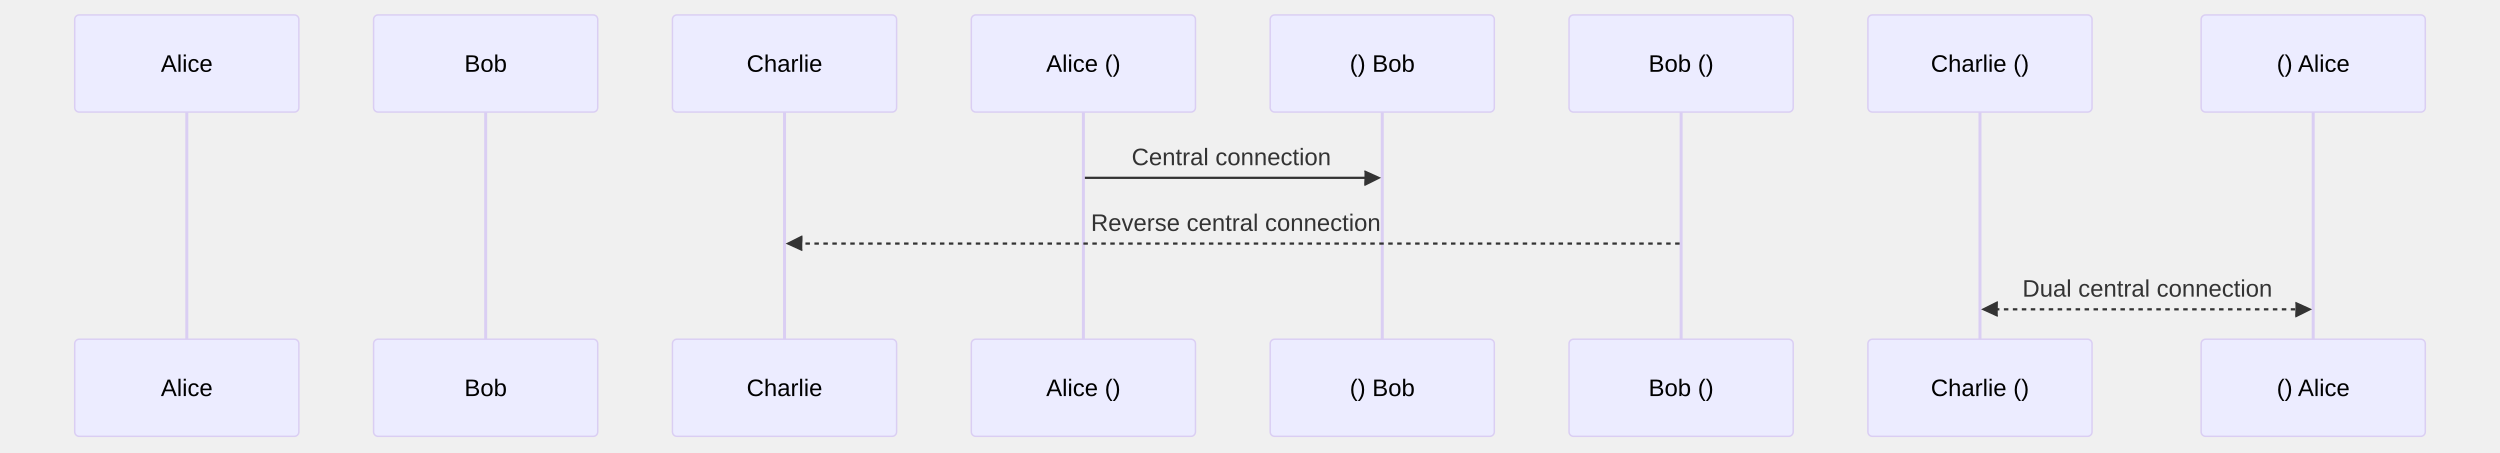
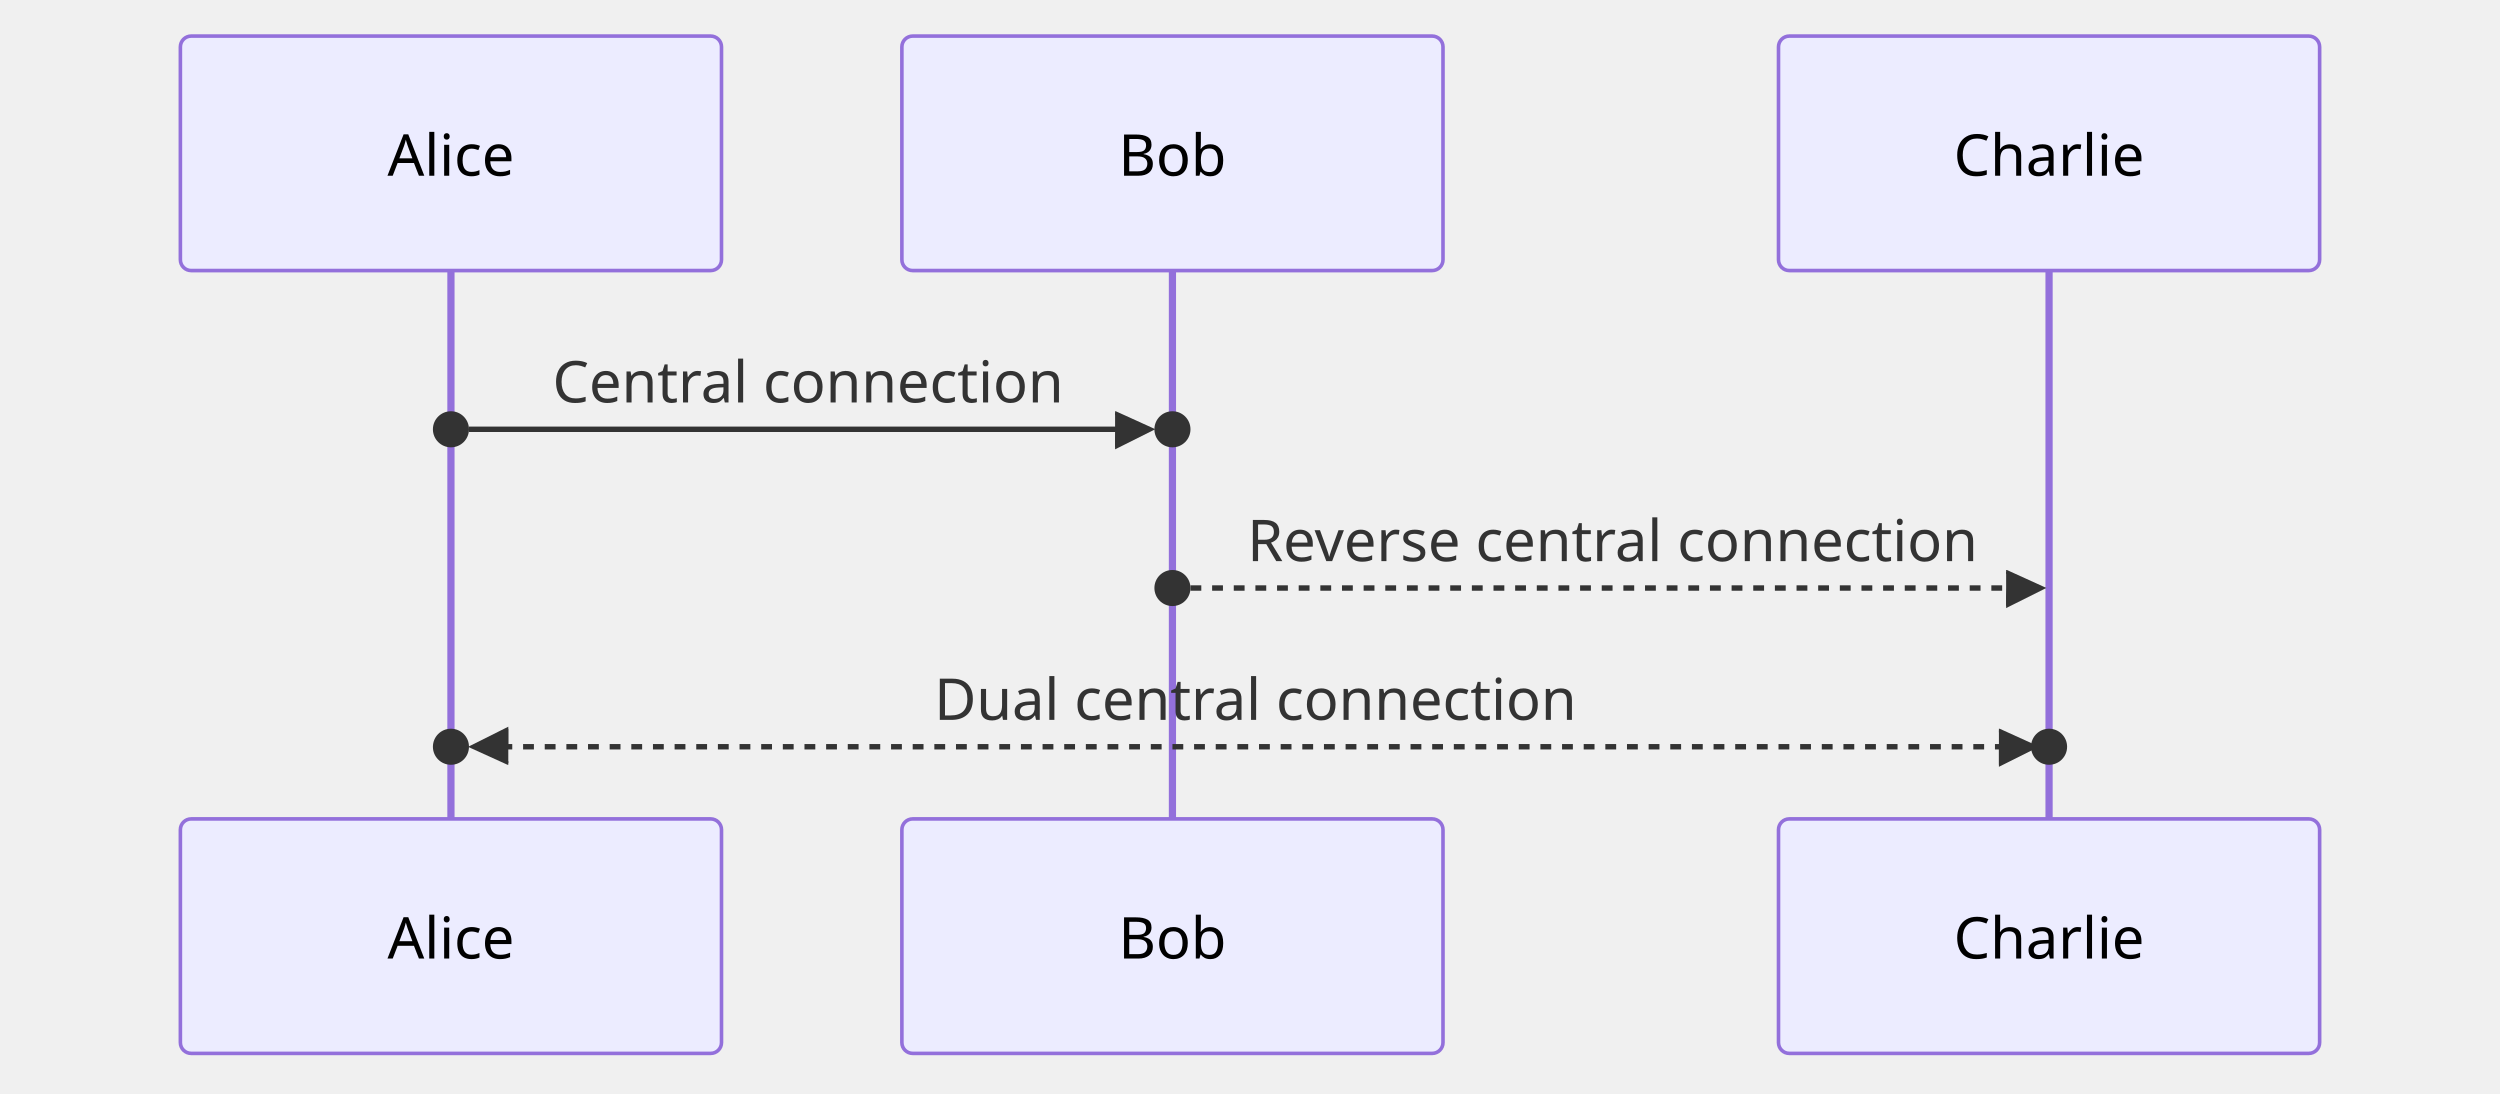
- <svg xmlns="http://www.w3.org/2000/svg" id="my-svg" width="100%" style="max-width: 1673px; background-color: transparent;" viewBox="-50 -10 1673 303" role="graphics-document document" aria-roledescription="sequence">
+ <svg xmlns="http://www.w3.org/2000/svg" id="my-svg" width="100%" style="max-width: 693px; background-color: white;" viewBox="-50 -10 693 303" role="graphics-document document" aria-roledescription="sequence">
  <g>
-     <rect x="1423" y="217" fill="#eaeaea" stroke="#666" width="150" height="65" name="() Alice" rx="3" ry="3" class="actor actor-bottom" />
-     <text x="1498" y="249.5" dominant-baseline="central" alignment-baseline="central" class="actor actor-box" style="text-anchor: middle; font-size: 16px; font-weight: 400;">
-       <tspan x="1498" dy="0">() Alice</tspan>
-     </text>
-   </g>
-   <g>
-     <rect x="1200" y="217" fill="#eaeaea" stroke="#666" width="150" height="65" name="Charlie ()" rx="3" ry="3" class="actor actor-bottom" />
-     <text x="1275" y="249.5" dominant-baseline="central" alignment-baseline="central" class="actor actor-box" style="text-anchor: middle; font-size: 16px; font-weight: 400;">
-       <tspan x="1275" dy="0">Charlie ()</tspan>
-     </text>
-   </g>
-   <g>
-     <rect x="1000" y="217" fill="#eaeaea" stroke="#666" width="150" height="65" name="Bob ()" rx="3" ry="3" class="actor actor-bottom" />
-     <text x="1075" y="249.5" dominant-baseline="central" alignment-baseline="central" class="actor actor-box" style="text-anchor: middle; font-size: 16px; font-weight: 400;">
-       <tspan x="1075" dy="0">Bob ()</tspan>
-     </text>
-   </g>
-   <g>
-     <rect x="800" y="217" fill="#eaeaea" stroke="#666" width="150" height="65" name="() Bob" rx="3" ry="3" class="actor actor-bottom" />
-     <text x="875" y="249.5" dominant-baseline="central" alignment-baseline="central" class="actor actor-box" style="text-anchor: middle; font-size: 16px; font-weight: 400;">
-       <tspan x="875" dy="0">() Bob</tspan>
-     </text>
-   </g>
-   <g>
-     <rect x="600" y="217" fill="#eaeaea" stroke="#666" width="150" height="65" name="Alice ()" rx="3" ry="3" class="actor actor-bottom" />
-     <text x="675" y="249.5" dominant-baseline="central" alignment-baseline="central" class="actor actor-box" style="text-anchor: middle; font-size: 16px; font-weight: 400;">
-       <tspan x="675" dy="0">Alice ()</tspan>
-     </text>
-   </g>
-   <g>
-     <rect x="400" y="217" fill="#eaeaea" stroke="#666" width="150" height="65" name="Charlie" rx="3" ry="3" class="actor actor-bottom" />
-     <text x="475" y="249.5" dominant-baseline="central" alignment-baseline="central" class="actor actor-box" style="text-anchor: middle; font-size: 16px; font-weight: 400;">
-       <tspan x="475" dy="0">Charlie</tspan>
+     <rect x="443" y="217" fill="#eaeaea" stroke="#666" width="150" height="65" name="Charlie" rx="3" ry="3" class="actor actor-bottom" />
+     <text x="518" y="249.5" dominant-baseline="central" alignment-baseline="central" class="actor actor-box" style="text-anchor: middle; font-size: 16px; font-weight: 400; font-family: &quot;Noto Sans&quot;;">
+       <tspan x="518" dy="0">Charlie</tspan>
    </text>
  </g>
  <g>
    <rect x="200" y="217" fill="#eaeaea" stroke="#666" width="150" height="65" name="Bob" rx="3" ry="3" class="actor actor-bottom" />
-     <text x="275" y="249.5" dominant-baseline="central" alignment-baseline="central" class="actor actor-box" style="text-anchor: middle; font-size: 16px; font-weight: 400;">
+     <text x="275" y="249.5" dominant-baseline="central" alignment-baseline="central" class="actor actor-box" style="text-anchor: middle; font-size: 16px; font-weight: 400; font-family: &quot;Noto Sans&quot;;">
      <tspan x="275" dy="0">Bob</tspan>
    </text>
  </g>
  <g>
    <rect x="0" y="217" fill="#eaeaea" stroke="#666" width="150" height="65" name="Alice" rx="3" ry="3" class="actor actor-bottom" />
-     <text x="75" y="249.5" dominant-baseline="central" alignment-baseline="central" class="actor actor-box" style="text-anchor: middle; font-size: 16px; font-weight: 400;">
+     <text x="75" y="249.5" dominant-baseline="central" alignment-baseline="central" class="actor actor-box" style="text-anchor: middle; font-size: 16px; font-weight: 400; font-family: &quot;Noto Sans&quot;;">
      <tspan x="75" dy="0">Alice</tspan>
    </text>
  </g>
  <g>
-     <line id="actor7" x1="1498" y1="65" x2="1498" y2="217" class="actor-line 200" stroke-width="0.5px" stroke="#999" name="() Alice" />
-     <g id="root-7">
-       <rect x="1423" y="0" fill="#eaeaea" stroke="#666" width="150" height="65" name="() Alice" rx="3" ry="3" class="actor actor-top" />
-       <text x="1498" y="32.5" dominant-baseline="central" alignment-baseline="central" class="actor actor-box" style="text-anchor: middle; font-size: 16px; font-weight: 400;">
-         <tspan x="1498" dy="0">() Alice</tspan>
+     <line id="actor2" x1="518" y1="65" x2="518" y2="217" class="actor-line 200" stroke-width="0.5px" stroke="#999" name="Charlie" data-et="life-line" data-id="Charlie" />
+     <g id="root-2" data-et="participant" data-type="participant" data-id="Charlie">
+       <rect x="443" y="0" fill="#eaeaea" stroke="#666" width="150" height="65" name="Charlie" rx="3" ry="3" class="actor actor-top" />
+       <text x="518" y="32.5" dominant-baseline="central" alignment-baseline="central" class="actor actor-box" style="text-anchor: middle; font-size: 16px; font-weight: 400; font-family: &quot;Noto Sans&quot;;">
+         <tspan x="518" dy="0">Charlie</tspan>
      </text>
    </g>
  </g>
  <g>
-     <line id="actor6" x1="1275" y1="65" x2="1275" y2="217" class="actor-line 200" stroke-width="0.5px" stroke="#999" name="Charlie ()" />
-     <g id="root-6">
-       <rect x="1200" y="0" fill="#eaeaea" stroke="#666" width="150" height="65" name="Charlie ()" rx="3" ry="3" class="actor actor-top" />
-       <text x="1275" y="32.5" dominant-baseline="central" alignment-baseline="central" class="actor actor-box" style="text-anchor: middle; font-size: 16px; font-weight: 400;">
-         <tspan x="1275" dy="0">Charlie ()</tspan>
-       </text>
-     </g>
-   </g>
-   <g>
-     <line id="actor5" x1="1075" y1="65" x2="1075" y2="217" class="actor-line 200" stroke-width="0.5px" stroke="#999" name="Bob ()" />
-     <g id="root-5">
-       <rect x="1000" y="0" fill="#eaeaea" stroke="#666" width="150" height="65" name="Bob ()" rx="3" ry="3" class="actor actor-top" />
-       <text x="1075" y="32.5" dominant-baseline="central" alignment-baseline="central" class="actor actor-box" style="text-anchor: middle; font-size: 16px; font-weight: 400;">
-         <tspan x="1075" dy="0">Bob ()</tspan>
-       </text>
-     </g>
-   </g>
-   <g>
-     <line id="actor4" x1="875" y1="65" x2="875" y2="217" class="actor-line 200" stroke-width="0.5px" stroke="#999" name="() Bob" />
-     <g id="root-4">
-       <rect x="800" y="0" fill="#eaeaea" stroke="#666" width="150" height="65" name="() Bob" rx="3" ry="3" class="actor actor-top" />
-       <text x="875" y="32.5" dominant-baseline="central" alignment-baseline="central" class="actor actor-box" style="text-anchor: middle; font-size: 16px; font-weight: 400;">
-         <tspan x="875" dy="0">() Bob</tspan>
-       </text>
-     </g>
-   </g>
-   <g>
-     <line id="actor3" x1="675" y1="65" x2="675" y2="217" class="actor-line 200" stroke-width="0.5px" stroke="#999" name="Alice ()" />
-     <g id="root-3">
-       <rect x="600" y="0" fill="#eaeaea" stroke="#666" width="150" height="65" name="Alice ()" rx="3" ry="3" class="actor actor-top" />
-       <text x="675" y="32.5" dominant-baseline="central" alignment-baseline="central" class="actor actor-box" style="text-anchor: middle; font-size: 16px; font-weight: 400;">
-         <tspan x="675" dy="0">Alice ()</tspan>
-       </text>
-     </g>
-   </g>
-   <g>
-     <line id="actor2" x1="475" y1="65" x2="475" y2="217" class="actor-line 200" stroke-width="0.5px" stroke="#999" name="Charlie" />
-     <g id="root-2">
-       <rect x="400" y="0" fill="#eaeaea" stroke="#666" width="150" height="65" name="Charlie" rx="3" ry="3" class="actor actor-top" />
-       <text x="475" y="32.5" dominant-baseline="central" alignment-baseline="central" class="actor actor-box" style="text-anchor: middle; font-size: 16px; font-weight: 400;">
-         <tspan x="475" dy="0">Charlie</tspan>
-       </text>
-     </g>
-   </g>
-   <g>
-     <line id="actor1" x1="275" y1="65" x2="275" y2="217" class="actor-line 200" stroke-width="0.5px" stroke="#999" name="Bob" />
-     <g id="root-1">
+     <line id="actor1" x1="275" y1="65" x2="275" y2="217" class="actor-line 200" stroke-width="0.5px" stroke="#999" name="Bob" data-et="life-line" data-id="Bob" />
+     <g id="root-1" data-et="participant" data-type="participant" data-id="Bob">
      <rect x="200" y="0" fill="#eaeaea" stroke="#666" width="150" height="65" name="Bob" rx="3" ry="3" class="actor actor-top" />
-       <text x="275" y="32.5" dominant-baseline="central" alignment-baseline="central" class="actor actor-box" style="text-anchor: middle; font-size: 16px; font-weight: 400;">
+       <text x="275" y="32.5" dominant-baseline="central" alignment-baseline="central" class="actor actor-box" style="text-anchor: middle; font-size: 16px; font-weight: 400; font-family: &quot;Noto Sans&quot;;">
        <tspan x="275" dy="0">Bob</tspan>
      </text>
    </g>
  </g>
  <g>
-     <line id="actor0" x1="75" y1="65" x2="75" y2="217" class="actor-line 200" stroke-width="0.5px" stroke="#999" name="Alice" />
-     <g id="root-0">
+     <line id="actor0" x1="75" y1="65" x2="75" y2="217" class="actor-line 200" stroke-width="0.5px" stroke="#999" name="Alice" data-et="life-line" data-id="Alice" />
+     <g id="root-0" data-et="participant" data-type="participant" data-id="Alice">
      <rect x="0" y="0" fill="#eaeaea" stroke="#666" width="150" height="65" name="Alice" rx="3" ry="3" class="actor actor-top" />
-       <text x="75" y="32.5" dominant-baseline="central" alignment-baseline="central" class="actor actor-box" style="text-anchor: middle; font-size: 16px; font-weight: 400;">
+       <text x="75" y="32.5" dominant-baseline="central" alignment-baseline="central" class="actor actor-box" style="text-anchor: middle; font-size: 16px; font-weight: 400; font-family: &quot;Noto Sans&quot;;">
        <tspan x="75" dy="0">Alice</tspan>
      </text>
    </g>
  </g>
-   <style>#my-svg{font-family:"trebuchet ms",verdana,arial,sans-serif;font-size:16px;fill:#333;}@keyframes edge-animation-frame{from{stroke-dashoffset:0;}}@keyframes dash{to{stroke-dashoffset:0;}}#my-svg .edge-animation-slow{stroke-dasharray:9,5!important;stroke-dashoffset:900;animation:dash 50s linear infinite;stroke-linecap:round;}#my-svg .edge-animation-fast{stroke-dasharray:9,5!important;stroke-dashoffset:900;animation:dash 20s linear infinite;stroke-linecap:round;}#my-svg .error-icon{fill:#552222;}#my-svg .error-text{fill:#552222;stroke:#552222;}#my-svg .edge-thickness-normal{stroke-width:1px;}#my-svg .edge-thickness-thick{stroke-width:3.5px;}#my-svg .edge-pattern-solid{stroke-dasharray:0;}#my-svg .edge-thickness-invisible{stroke-width:0;fill:none;}#my-svg .edge-pattern-dashed{stroke-dasharray:3;}#my-svg .edge-pattern-dotted{stroke-dasharray:2;}#my-svg .marker{fill:#333333;stroke:#333333;}#my-svg .marker.cross{stroke:#333333;}#my-svg svg{font-family:"trebuchet ms",verdana,arial,sans-serif;font-size:16px;}#my-svg p{margin:0;}#my-svg .actor{stroke:hsl(259.626, 59.777%, 87.902%);fill:#ECECFF;}#my-svg text.actor&gt;tspan{fill:black;stroke:none;}#my-svg .actor-line{stroke:hsl(259.626, 59.777%, 87.902%);}#my-svg .innerArc{stroke-width:1.5;stroke-dasharray:none;}#my-svg .messageLine0{stroke-width:1.5;stroke-dasharray:none;stroke:#333;}#my-svg .messageLine1{stroke-width:1.5;stroke-dasharray:2,2;stroke:#333;}#my-svg #arrowhead path{fill:#333;stroke:#333;}#my-svg .sequenceNumber{fill:white;}#my-svg #sequencenumber{fill:#333;}#my-svg #crosshead path{fill:#333;stroke:#333;}#my-svg .messageText{fill:#333;stroke:none;}#my-svg .labelBox{stroke:hsl(259.626, 59.777%, 87.902%);fill:#ECECFF;}#my-svg .labelText,#my-svg .labelText&gt;tspan{fill:black;stroke:none;}#my-svg .loopText,#my-svg .loopText&gt;tspan{fill:black;stroke:none;}#my-svg .loopLine{stroke-width:2px;stroke-dasharray:2,2;stroke:hsl(259.626, 59.777%, 87.902%);fill:hsl(259.626, 59.777%, 87.902%);}#my-svg .note{stroke:#aaaa33;fill:#fff5ad;}#my-svg .noteText,#my-svg .noteText&gt;tspan{fill:black;stroke:none;}#my-svg .activation0{fill:#f4f4f4;stroke:#666;}#my-svg .activation1{fill:#f4f4f4;stroke:#666;}#my-svg .activation2{fill:#f4f4f4;stroke:#666;}#my-svg .actorPopupMenu{position:absolute;}#my-svg .actorPopupMenuPanel{position:absolute;fill:#ECECFF;box-shadow:0px 8px 16px 0px rgba(0,0,0,0.2);filter:drop-shadow(3px 5px 2px rgb(0 0 0 / 0.4));}#my-svg .actor-man line{stroke:hsl(259.626, 59.777%, 87.902%);fill:#ECECFF;}#my-svg .actor-man circle,#my-svg line{stroke:hsl(259.626, 59.777%, 87.902%);fill:#ECECFF;stroke-width:2px;}#my-svg :root{--mermaid-font-family:"trebuchet ms",verdana,arial,sans-serif;}</style>
+   <style>#my-svg{font-family:Noto Sans;font-size:16px;fill:#333;}@keyframes edge-animation-frame{from{stroke-dashoffset:0;}}@keyframes dash{to{stroke-dashoffset:0;}}#my-svg .edge-animation-slow{stroke-dasharray:9,5!important;stroke-dashoffset:900;animation:dash 50s linear infinite;stroke-linecap:round;}#my-svg .edge-animation-fast{stroke-dasharray:9,5!important;stroke-dashoffset:900;animation:dash 20s linear infinite;stroke-linecap:round;}#my-svg .error-icon{fill:#552222;}#my-svg .error-text{fill:#552222;stroke:#552222;}#my-svg .edge-thickness-normal{stroke-width:1px;}#my-svg .edge-thickness-thick{stroke-width:3.5px;}#my-svg .edge-pattern-solid{stroke-dasharray:0;}#my-svg .edge-thickness-invisible{stroke-width:0;fill:none;}#my-svg .edge-pattern-dashed{stroke-dasharray:3;}#my-svg .edge-pattern-dotted{stroke-dasharray:2;}#my-svg .marker{fill:#333333;stroke:#333333;}#my-svg .marker.cross{stroke:#333333;}#my-svg svg{font-family:Noto Sans;font-size:16px;}#my-svg p{margin:0;}#my-svg .actor{stroke:#9370DB;fill:#ECECFF;stroke-width:1;}#my-svg rect.actor.outer-path[data-look="neo"]{filter:drop-shadow(1px 2px 2px rgba(185, 185, 185, 1));}#my-svg rect.note[data-look="neo"]{stroke:#aaaa33;fill:#fff5ad;filter:drop-shadow(1px 2px 2px rgba(185, 185, 185, 1));}#my-svg text.actor&gt;tspan{fill:black;stroke:none;}#my-svg .actor-line{stroke:#9370DB;}#my-svg .innerArc{stroke-width:1.5;stroke-dasharray:none;}#my-svg .messageLine0{stroke-width:1.5;stroke-dasharray:none;stroke:#333;}#my-svg .messageLine1{stroke-width:1.5;stroke-dasharray:2,2;stroke:#333;}#my-svg [id$="-arrowhead"] path{fill:#333;stroke:#333;}#my-svg .sequenceNumber{fill:white;}#my-svg [id$="-sequencenumber"]{fill:#333;}#my-svg [id$="-crosshead"] path{fill:#333;stroke:#333;}#my-svg .messageText{fill:#333;stroke:none;}#my-svg .labelBox{stroke:#9370DB;fill:#ECECFF;filter:none;}#my-svg .labelText,#my-svg .labelText&gt;tspan{fill:black;stroke:none;}#my-svg .loopText,#my-svg .loopText&gt;tspan{fill:black;stroke:none;}#my-svg .sectionTitle,#my-svg .sectionTitle&gt;tspan{fill:black;stroke:none;}#my-svg .loopLine{stroke-width:2px;stroke-dasharray:2,2;stroke:#9370DB;fill:#9370DB;}#my-svg .note{stroke:#aaaa33;fill:#fff5ad;}#my-svg .noteText,#my-svg .noteText&gt;tspan{fill:black;stroke:none;font-weight:normal;}#my-svg .activation0{fill:#f4f4f4;stroke:#666;}#my-svg .activation1{fill:#f4f4f4;stroke:#666;}#my-svg .activation2{fill:#f4f4f4;stroke:#666;}#my-svg .actorPopupMenu{position:absolute;}#my-svg .actorPopupMenuPanel{position:absolute;fill:#ECECFF;box-shadow:0px 8px 16px 0px rgba(0,0,0,0.2);filter:drop-shadow(3px 5px 2px rgb(0 0 0 / 0.4));}#my-svg .actor-man circle,#my-svg line{fill:#ECECFF;stroke-width:2px;}#my-svg g rect.rect{filter:drop-shadow(1px 2px 2px rgba(185, 185, 185, 1));stroke:#9370DB;}#my-svg .node .neo-node{stroke:#9370DB;}#my-svg [data-look="neo"].node rect,#my-svg [data-look="neo"].cluster rect,#my-svg [data-look="neo"].node polygon{stroke:#9370DB;filter:drop-shadow(1px 2px 2px rgba(185, 185, 185, 1));}#my-svg [data-look="neo"].swimlane.cluster rect{filter:none;}#my-svg [data-look="neo"].node path{stroke:#9370DB;stroke-width:1px;}#my-svg [data-look="neo"].node .outer-path{filter:drop-shadow(1px 2px 2px rgba(185, 185, 185, 1));}#my-svg [data-look="neo"].node .neo-line path{stroke:#9370DB;filter:none;}#my-svg [data-look="neo"].node circle{stroke:#9370DB;filter:drop-shadow(1px 2px 2px rgba(185, 185, 185, 1));}#my-svg [data-look="neo"].node circle .state-start{fill:#000000;}#my-svg [data-look="neo"].icon-shape .icon{fill:#9370DB;filter:drop-shadow(1px 2px 2px rgba(185, 185, 185, 1));}#my-svg [data-look="neo"].icon-shape .icon-neo path{stroke:#9370DB;filter:drop-shadow(1px 2px 2px rgba(185, 185, 185, 1));}#my-svg :root{--mermaid-font-family:Noto Sans;}</style>
  <g />
  <defs>
-     <symbol id="computer" width="24" height="24">
+     <symbol id="my-svg-computer" width="24" height="24">
      <path transform="scale(.5)" d="M2 2v13h20v-13h-20zm18 11h-16v-9h16v9zm-10.228 6l.466-1h3.524l.467 1h-4.457zm14.228 3h-24l2-6h2.104l-1.33 4h18.45l-1.297-4h2.073l2 6zm-5-10h-14v-7h14v7z" />
    </symbol>
  </defs>
  <defs>
-     <symbol id="database" fill-rule="evenodd" clip-rule="evenodd">
+     <symbol id="my-svg-database" fill-rule="evenodd" clip-rule="evenodd">
      <path transform="scale(.5)" d="M12.258.001l.256.004.255.005.253.008.251.01.249.012.247.015.246.016.242.019.241.02.239.023.236.024.233.027.231.028.229.031.225.032.223.034.22.036.217.038.214.04.211.041.208.043.205.045.201.046.198.048.194.05.191.051.187.053.183.054.18.056.175.057.172.059.168.06.163.061.16.063.155.064.15.066.074.033.073.033.071.034.07.034.069.035.068.035.067.035.066.035.064.036.064.036.062.036.06.036.06.037.058.037.058.037.055.038.055.038.053.038.052.038.051.039.05.039.048.039.047.039.045.04.044.04.043.04.041.04.04.041.039.041.037.041.036.041.034.041.033.042.032.042.03.042.029.042.027.042.026.043.024.043.023.043.021.043.02.043.018.044.017.043.015.044.013.044.012.044.011.045.009.044.007.045.006.045.004.045.002.045.001.045v17l-.001.045-.002.045-.004.045-.006.045-.007.045-.009.044-.011.045-.012.044-.013.044-.015.044-.017.043-.018.044-.02.043-.021.043-.023.043-.024.043-.026.043-.027.042-.029.042-.03.042-.032.042-.033.042-.034.041-.036.041-.037.041-.039.041-.04.041-.041.04-.043.04-.044.04-.045.04-.047.039-.048.039-.05.039-.051.039-.052.038-.053.038-.055.038-.055.038-.058.037-.058.037-.06.037-.06.036-.062.036-.064.036-.064.036-.066.035-.067.035-.068.035-.069.035-.07.034-.071.034-.073.033-.074.033-.15.066-.155.064-.16.063-.163.061-.168.06-.172.059-.175.057-.18.056-.183.054-.187.053-.191.051-.194.05-.198.048-.201.046-.205.045-.208.043-.211.041-.214.04-.217.038-.22.036-.223.034-.225.032-.229.031-.231.028-.233.027-.236.024-.239.023-.241.02-.242.019-.246.016-.247.015-.249.012-.251.01-.253.008-.255.005-.256.004-.258.001-.258-.001-.256-.004-.255-.005-.253-.008-.251-.01-.249-.012-.247-.015-.245-.016-.243-.019-.241-.02-.238-.023-.236-.024-.234-.027-.231-.028-.228-.031-.226-.032-.223-.034-.22-.036-.217-.038-.214-.04-.211-.041-.208-.043-.204-.045-.201-.046-.198-.048-.195-.05-.19-.051-.187-.053-.184-.054-.179-.056-.176-.057-.172-.059-.167-.06-.164-.061-.159-.063-.155-.064-.151-.066-.074-.033-.072-.033-.072-.034-.07-.034-.069-.035-.068-.035-.067-.035-.066-.035-.064-.036-.063-.036-.062-.036-.061-.036-.06-.037-.058-.037-.057-.037-.056-.038-.055-.038-.053-.038-.052-.038-.051-.039-.049-.039-.049-.039-.046-.039-.046-.04-.044-.04-.043-.04-.041-.04-.04-.041-.039-.041-.037-.041-.036-.041-.034-.041-.033-.042-.032-.042-.03-.042-.029-.042-.027-.042-.026-.043-.024-.043-.023-.043-.021-.043-.02-.043-.018-.044-.017-.043-.015-.044-.013-.044-.012-.044-.011-.045-.009-.044-.007-.045-.006-.045-.004-.045-.002-.045-.001-.045v-17l.001-.045.002-.045.004-.045.006-.045.007-.045.009-.044.011-.045.012-.044.013-.044.015-.044.017-.043.018-.044.02-.043.021-.043.023-.043.024-.043.026-.043.027-.042.029-.042.03-.042.032-.042.033-.042.034-.041.036-.041.037-.041.039-.041.04-.041.041-.04.043-.04.044-.04.046-.04.046-.039.049-.039.049-.039.051-.039.052-.038.053-.038.055-.038.056-.038.057-.037.058-.037.06-.037.061-.036.062-.036.063-.036.064-.036.066-.035.067-.035.068-.035.069-.035.07-.034.072-.034.072-.033.074-.033.151-.066.155-.064.159-.063.164-.061.167-.06.172-.059.176-.057.179-.056.184-.054.187-.053.19-.051.195-.05.198-.048.201-.046.204-.045.208-.043.211-.041.214-.04.217-.038.22-.036.223-.034.226-.032.228-.031.231-.028.234-.027.236-.024.238-.023.241-.02.243-.019.245-.016.247-.015.249-.012.251-.01.253-.008.255-.005.256-.004.258-.001.258.001zm-9.258 20.499v.01l.001.021.003.021.004.022.005.021.006.022.007.022.009.023.01.022.011.023.012.023.013.023.015.023.016.024.017.023.018.024.019.024.021.024.022.025.023.024.024.025.052.049.056.05.061.051.066.051.07.051.075.051.079.052.084.052.088.052.092.052.097.052.102.051.105.052.11.052.114.051.119.051.123.051.127.05.131.05.135.05.139.048.144.049.147.047.152.047.155.047.16.045.163.045.167.043.171.043.176.041.178.041.183.039.187.039.19.037.194.035.197.035.202.033.204.031.209.03.212.029.216.027.219.025.222.024.226.021.23.02.233.018.236.016.24.015.243.012.246.01.249.008.253.005.256.004.259.001.26-.001.257-.004.254-.005.25-.008.247-.011.244-.012.241-.014.237-.016.233-.018.231-.021.226-.021.224-.024.22-.026.216-.027.212-.028.21-.031.205-.031.202-.034.198-.034.194-.036.191-.037.187-.039.183-.04.179-.04.175-.042.172-.043.168-.044.163-.045.16-.046.155-.046.152-.047.148-.048.143-.049.139-.049.136-.05.131-.05.126-.05.123-.051.118-.052.114-.051.11-.052.106-.052.101-.052.096-.052.092-.052.088-.053.083-.051.079-.052.074-.052.07-.051.065-.051.06-.051.056-.05.051-.05.023-.024.023-.025.021-.024.02-.024.019-.024.018-.024.017-.024.015-.023.014-.024.013-.023.012-.023.01-.023.01-.022.008-.022.006-.022.006-.022.004-.022.004-.021.001-.021.001-.021v-4.127l-.077.055-.08.053-.083.054-.085.053-.087.052-.09.052-.093.051-.095.05-.097.05-.1.049-.102.049-.105.048-.106.047-.109.047-.111.046-.114.045-.115.045-.118.044-.12.043-.122.042-.124.042-.126.041-.128.04-.13.04-.132.038-.134.038-.135.037-.138.037-.139.035-.142.035-.143.034-.144.033-.147.032-.148.031-.15.03-.151.03-.153.029-.154.027-.156.027-.158.026-.159.025-.161.024-.162.023-.163.022-.165.021-.166.02-.167.019-.169.018-.169.017-.171.016-.173.015-.173.014-.175.013-.175.012-.177.011-.178.01-.179.008-.179.008-.181.006-.182.005-.182.004-.184.003-.184.002h-.37l-.184-.002-.184-.003-.182-.004-.182-.005-.181-.006-.179-.008-.179-.008-.178-.01-.176-.011-.176-.012-.175-.013-.173-.014-.172-.015-.171-.016-.17-.017-.169-.018-.167-.019-.166-.02-.165-.021-.163-.022-.162-.023-.161-.024-.159-.025-.157-.026-.156-.027-.155-.027-.153-.029-.151-.03-.15-.03-.148-.031-.146-.032-.145-.033-.143-.034-.141-.035-.14-.035-.137-.037-.136-.037-.134-.038-.132-.038-.13-.04-.128-.04-.126-.041-.124-.042-.122-.042-.12-.044-.117-.043-.116-.045-.113-.045-.112-.046-.109-.047-.106-.047-.105-.048-.102-.049-.1-.049-.097-.05-.095-.05-.093-.052-.09-.051-.087-.052-.085-.053-.083-.054-.08-.054-.077-.054v4.127zm0-5.654v.011l.001.021.003.021.004.021.005.022.006.022.007.022.009.022.01.022.011.023.012.023.013.023.015.024.016.023.017.024.018.024.019.024.021.024.022.024.023.025.024.024.052.05.056.05.061.05.066.051.07.051.075.052.079.051.084.052.088.052.092.052.097.052.102.052.105.052.11.051.114.051.119.052.123.05.127.051.131.05.135.049.139.049.144.048.147.048.152.047.155.046.16.045.163.045.167.044.171.042.176.042.178.04.183.04.187.038.19.037.194.036.197.034.202.033.204.032.209.03.212.028.216.027.219.025.222.024.226.022.23.02.233.018.236.016.24.014.243.012.246.01.249.008.253.006.256.003.259.001.26-.001.257-.003.254-.006.25-.008.247-.01.244-.012.241-.015.237-.016.233-.018.231-.02.226-.022.224-.024.22-.025.216-.027.212-.029.21-.03.205-.032.202-.033.198-.035.194-.036.191-.037.187-.039.183-.039.179-.041.175-.042.172-.043.168-.044.163-.045.16-.045.155-.047.152-.047.148-.048.143-.048.139-.05.136-.049.131-.05.126-.051.123-.051.118-.051.114-.052.11-.052.106-.052.101-.052.096-.052.092-.052.088-.052.083-.052.079-.052.074-.051.07-.052.065-.051.06-.05.056-.051.051-.049.023-.025.023-.024.021-.025.02-.024.019-.024.018-.024.017-.024.015-.023.014-.023.013-.024.012-.022.01-.023.01-.023.008-.022.006-.022.006-.022.004-.021.004-.022.001-.021.001-.021v-4.139l-.077.054-.08.054-.083.054-.085.052-.087.053-.09.051-.093.051-.095.051-.097.05-.1.049-.102.049-.105.048-.106.047-.109.047-.111.046-.114.045-.115.044-.118.044-.12.044-.122.042-.124.042-.126.041-.128.04-.13.039-.132.039-.134.038-.135.037-.138.036-.139.036-.142.035-.143.033-.144.033-.147.033-.148.031-.15.03-.151.03-.153.028-.154.028-.156.027-.158.026-.159.025-.161.024-.162.023-.163.022-.165.021-.166.02-.167.019-.169.018-.169.017-.171.016-.173.015-.173.014-.175.013-.175.012-.177.011-.178.009-.179.009-.179.007-.181.007-.182.005-.182.004-.184.003-.184.002h-.37l-.184-.002-.184-.003-.182-.004-.182-.005-.181-.007-.179-.007-.179-.009-.178-.009-.176-.011-.176-.012-.175-.013-.173-.014-.172-.015-.171-.016-.17-.017-.169-.018-.167-.019-.166-.02-.165-.021-.163-.022-.162-.023-.161-.024-.159-.025-.157-.026-.156-.027-.155-.028-.153-.028-.151-.03-.15-.03-.148-.031-.146-.033-.145-.033-.143-.033-.141-.035-.14-.036-.137-.036-.136-.037-.134-.038-.132-.039-.13-.039-.128-.04-.126-.041-.124-.042-.122-.043-.12-.043-.117-.044-.116-.044-.113-.046-.112-.046-.109-.046-.106-.047-.105-.048-.102-.049-.1-.049-.097-.05-.095-.051-.093-.051-.09-.051-.087-.053-.085-.052-.083-.054-.08-.054-.077-.054v4.139zm0-5.666v.011l.001.02.003.022.004.021.005.022.006.021.007.022.009.023.01.022.011.023.012.023.013.023.015.023.016.024.017.024.018.023.019.024.021.025.022.024.023.024.024.025.052.05.056.05.061.05.066.051.07.051.075.052.079.051.084.052.088.052.092.052.097.052.102.052.105.051.11.052.114.051.119.051.123.051.127.05.131.05.135.05.139.049.144.048.147.048.152.047.155.046.16.045.163.045.167.043.171.043.176.042.178.04.183.04.187.038.19.037.194.036.197.034.202.033.204.032.209.03.212.028.216.027.219.025.222.024.226.021.23.02.233.018.236.017.24.014.243.012.246.01.249.008.253.006.256.003.259.001.26-.001.257-.003.254-.006.25-.008.247-.01.244-.013.241-.014.237-.016.233-.018.231-.02.226-.022.224-.024.22-.025.216-.027.212-.029.21-.03.205-.032.202-.033.198-.035.194-.036.191-.037.187-.039.183-.039.179-.041.175-.042.172-.043.168-.044.163-.045.16-.045.155-.047.152-.047.148-.048.143-.049.139-.049.136-.049.131-.051.126-.05.123-.051.118-.052.114-.051.11-.052.106-.052.101-.052.096-.052.092-.052.088-.052.083-.052.079-.052.074-.052.07-.051.065-.051.06-.051.056-.05.051-.049.023-.025.023-.025.021-.024.02-.024.019-.024.018-.024.017-.024.015-.023.014-.024.013-.023.012-.023.01-.022.01-.023.008-.022.006-.022.006-.022.004-.022.004-.021.001-.021.001-.021v-4.153l-.077.054-.08.054-.083.053-.085.053-.087.053-.09.051-.093.051-.095.051-.097.05-.1.049-.102.048-.105.048-.106.048-.109.046-.111.046-.114.046-.115.044-.118.044-.12.043-.122.043-.124.042-.126.041-.128.04-.13.039-.132.039-.134.038-.135.037-.138.036-.139.036-.142.034-.143.034-.144.033-.147.032-.148.032-.15.03-.151.03-.153.028-.154.028-.156.027-.158.026-.159.024-.161.024-.162.023-.163.023-.165.021-.166.02-.167.019-.169.018-.169.017-.171.016-.173.015-.173.014-.175.013-.175.012-.177.01-.178.01-.179.009-.179.007-.181.006-.182.006-.182.004-.184.003-.184.001-.185.001-.185-.001-.184-.001-.184-.003-.182-.004-.182-.006-.181-.006-.179-.007-.179-.009-.178-.01-.176-.01-.176-.012-.175-.013-.173-.014-.172-.015-.171-.016-.17-.017-.169-.018-.167-.019-.166-.02-.165-.021-.163-.023-.162-.023-.161-.024-.159-.024-.157-.026-.156-.027-.155-.028-.153-.028-.151-.03-.15-.03-.148-.032-.146-.032-.145-.033-.143-.034-.141-.034-.14-.036-.137-.036-.136-.037-.134-.038-.132-.039-.13-.039-.128-.041-.126-.041-.124-.041-.122-.043-.12-.043-.117-.044-.116-.044-.113-.046-.112-.046-.109-.046-.106-.048-.105-.048-.102-.048-.1-.05-.097-.049-.095-.051-.093-.051-.09-.052-.087-.052-.085-.053-.083-.053-.08-.054-.077-.054v4.153zm8.74-8.179l-.257.004-.254.005-.25.008-.247.011-.244.012-.241.014-.237.016-.233.018-.231.021-.226.022-.224.023-.22.026-.216.027-.212.028-.21.031-.205.032-.202.033-.198.034-.194.036-.191.038-.187.038-.183.04-.179.041-.175.042-.172.043-.168.043-.163.045-.16.046-.155.046-.152.048-.148.048-.143.048-.139.049-.136.05-.131.05-.126.051-.123.051-.118.051-.114.052-.11.052-.106.052-.101.052-.096.052-.092.052-.088.052-.083.052-.079.052-.074.051-.07.052-.065.051-.06.05-.056.05-.051.05-.023.025-.023.024-.021.024-.02.025-.019.024-.018.024-.017.023-.015.024-.014.023-.013.023-.012.023-.01.023-.01.022-.008.022-.006.023-.006.021-.004.022-.004.021-.001.021-.001.021.001.021.001.021.004.021.004.022.006.021.006.023.008.022.01.022.01.023.012.023.013.023.014.023.015.024.017.023.018.024.019.024.02.025.021.024.023.024.023.025.051.05.056.05.06.05.065.051.07.052.074.051.079.052.083.052.088.052.092.052.096.052.101.052.106.052.11.052.114.052.118.051.123.051.126.051.131.05.136.05.139.049.143.048.148.048.152.048.155.046.16.046.163.045.168.043.172.043.175.042.179.041.183.04.187.038.191.038.194.036.198.034.202.033.205.032.21.031.212.028.216.027.22.026.224.023.226.022.231.021.233.018.237.016.241.014.244.012.247.011.25.008.254.005.257.004.26.001.26-.001.257-.004.254-.005.25-.008.247-.011.244-.012.241-.014.237-.016.233-.018.231-.021.226-.022.224-.023.22-.026.216-.027.212-.028.21-.031.205-.032.202-.033.198-.034.194-.036.191-.038.187-.038.183-.04.179-.041.175-.042.172-.043.168-.043.163-.045.16-.046.155-.046.152-.048.148-.048.143-.048.139-.049.136-.05.131-.05.126-.051.123-.051.118-.051.114-.052.11-.052.106-.052.101-.052.096-.052.092-.052.088-.052.083-.052.079-.052.074-.051.07-.052.065-.051.06-.05.056-.05.051-.05.023-.025.023-.024.021-.024.02-.025.019-.024.018-.024.017-.023.015-.024.014-.023.013-.023.012-.023.01-.023.01-.022.008-.022.006-.023.006-.021.004-.022.004-.021.001-.021.001-.021-.001-.021-.001-.021-.004-.021-.004-.022-.006-.021-.006-.023-.008-.022-.01-.022-.01-.023-.012-.023-.013-.023-.014-.023-.015-.024-.017-.023-.018-.024-.019-.024-.02-.025-.021-.024-.023-.024-.023-.025-.051-.05-.056-.05-.06-.05-.065-.051-.07-.052-.074-.051-.079-.052-.083-.052-.088-.052-.092-.052-.096-.052-.101-.052-.106-.052-.11-.052-.114-.052-.118-.051-.123-.051-.126-.051-.131-.05-.136-.05-.139-.049-.143-.048-.148-.048-.152-.048-.155-.046-.16-.046-.163-.045-.168-.043-.172-.043-.175-.042-.179-.041-.183-.04-.187-.038-.191-.038-.194-.036-.198-.034-.202-.033-.205-.032-.21-.031-.212-.028-.216-.027-.22-.026-.224-.023-.226-.022-.231-.021-.233-.018-.237-.016-.241-.014-.244-.012-.247-.011-.25-.008-.254-.005-.257-.004-.26-.001-.26.001z" />
    </symbol>
  </defs>
  <defs>
-     <symbol id="clock" width="24" height="24">
+     <symbol id="my-svg-clock" width="24" height="24">
      <path transform="scale(.5)" d="M12 2c5.514 0 10 4.486 10 10s-4.486 10-10 10-10-4.486-10-10 4.486-10 10-10zm0-2c-6.627 0-12 5.373-12 12s5.373 12 12 12 12-5.373 12-12-5.373-12-12-12zm5.848 12.459c.202.038.202.333.001.372-1.907.361-6.045 1.111-6.547 1.111-.719 0-1.301-.582-1.301-1.301 0-.512.77-5.447 1.125-7.445.034-.192.312-.181.343.014l.985 6.238 5.394 1.011z" />
    </symbol>
  </defs>
  <defs>
-     <marker id="arrowhead" refX="7.9" refY="5" markerUnits="userSpaceOnUse" markerWidth="12" markerHeight="12" orient="auto-start-reverse">
+     <marker id="my-svg-arrowhead" refX="7.9" refY="5" markerUnits="userSpaceOnUse" markerWidth="12" markerHeight="12" orient="auto-start-reverse">
      <path d="M -1 0 L 10 5 L 0 10 z" />
    </marker>
  </defs>
  <defs>
-     <marker id="crosshead" markerWidth="15" markerHeight="8" orient="auto" refX="4" refY="4.5">
+     <marker id="my-svg-crosshead" markerWidth="15" markerHeight="8" orient="auto" refX="4" refY="4.5">
      <path fill="none" stroke="#000000" stroke-width="1pt" d="M 1,2 L 6,7 M 6,2 L 1,7" style="stroke-dasharray: 0, 0;" />
    </marker>
  </defs>
  <defs>
-     <marker id="filled-head" refX="15.5" refY="7" markerWidth="20" markerHeight="28" orient="auto">
+     <marker id="my-svg-filled-head" refX="15.5" refY="7" markerWidth="20" markerHeight="28" orient="auto">
      <path d="M 18,7 L9,13 L14,7 L9,1 Z" />
    </marker>
  </defs>
  <defs>
-     <marker id="sequencenumber" refX="15" refY="15" markerWidth="60" markerHeight="40" orient="auto">
+     <marker id="my-svg-sequencenumber" refX="15" refY="15" markerWidth="60" markerHeight="40" orient="auto">
      <circle cx="15" cy="15" r="6" />
    </marker>
  </defs>
-   <text x="774" y="80" text-anchor="middle" dominant-baseline="middle" alignment-baseline="middle" class="messageText" dy="1em" style="font-size: 16px; font-weight: 400;">Central connection</text>
-   <line x1="676" y1="109" x2="871" y2="109" class="messageLine0" stroke-width="2" stroke="none" marker-end="url(#arrowhead)" style="fill: none;" />
-   <text x="777" y="124" text-anchor="middle" dominant-baseline="middle" alignment-baseline="middle" class="messageText" dy="1em" style="font-size: 16px; font-weight: 400;">Reverse central connection</text>
-   <line x1="1074" y1="153" x2="479" y2="153" class="messageLine1" stroke-width="2" stroke="none" marker-end="url(#arrowhead)" style="stroke-dasharray: 3, 3; fill: none;" />
-   <text x="1387" y="168" text-anchor="middle" dominant-baseline="middle" alignment-baseline="middle" class="messageText" dy="1em" style="font-size: 16px; font-weight: 400;">Dual central connection</text>
-   <line x1="1279" y1="197" x2="1494" y2="197" class="messageLine1" stroke-width="2" stroke="none" marker-start="url(#arrowhead)" marker-end="url(#arrowhead)" style="stroke-dasharray: 3, 3; fill: none;" />
+   <defs>
+     <marker id="my-svg-solidTopArrowHead" refX="7.9" refY="7.25" markerUnits="userSpaceOnUse" markerWidth="12" markerHeight="12" orient="auto-start-reverse">
+       <path d="M 0 0 L 10 8 L 0 8 z" />
+     </marker>
+   </defs>
+   <defs>
+     <marker id="my-svg-solidBottomArrowHead" refX="7.9" refY="0.75" markerUnits="userSpaceOnUse" markerWidth="12" markerHeight="12" orient="auto-start-reverse">
+       <path d="M 0 0 L 10 0 L 0 8 z" />
+     </marker>
+   </defs>
+   <defs>
+     <marker id="my-svg-stickTopArrowHead" refX="7.5" refY="7" markerUnits="userSpaceOnUse" markerWidth="12" markerHeight="12" orient="auto-start-reverse">
+       <path d="M 0 0 L 7 7" stroke="black" stroke-width="1.5" fill="none" />
+     </marker>
+   </defs>
+   <defs>
+     <marker id="my-svg-stickBottomArrowHead" refX="7.5" refY="0" markerUnits="userSpaceOnUse" markerWidth="12" markerHeight="12" orient="auto-start-reverse">
+       <path d="M 0 7 L 7 0" stroke="black" stroke-width="1.5" fill="none" />
+     </marker>
+   </defs>
+   <g />
+   <g />
+   <g />
+   <g />
+   <g />
+   <text x="174" y="80" text-anchor="middle" dominant-baseline="middle" alignment-baseline="middle" class="messageText" dy="1em" style="font-family: &quot;Noto Sans&quot;; font-size: 16px; font-weight: 400;">Central connection</text>
+   <line x1="80" y1="109" x2="267" y2="109" class="messageLine0" data-et="message" data-id="i0" data-from="Alice" data-to="Bob" stroke-width="2" stroke="none" marker-end="url(#my-svg-arrowhead)" style="fill: none;" />
+   <g>
+     <circle cx="75" cy="109" r="5" width="10" height="10" />
+     <circle cx="275" cy="109" r="5" width="10" height="10" />
+   </g>
+   <text x="397" y="124" text-anchor="middle" dominant-baseline="middle" alignment-baseline="middle" class="messageText" dy="1em" style="font-family: &quot;Noto Sans&quot;; font-size: 16px; font-weight: 400;">Reverse central connection</text>
+   <line x1="280" y1="153" x2="514" y2="153" class="messageLine1" data-et="message" data-id="i3" data-from="Bob" data-to="Charlie" stroke-width="2" stroke="none" marker-end="url(#my-svg-arrowhead)" style="stroke-dasharray: 3, 3; fill: none;" />
+   <g>
+     <circle cx="275" cy="153" r="5" width="10" height="10" />
+   </g>
+   <text x="298" y="168" text-anchor="middle" dominant-baseline="middle" alignment-baseline="middle" class="messageText" dy="1em" style="font-family: &quot;Noto Sans&quot;; font-size: 16px; font-weight: 400;">Dual central connection</text>
+   <line x1="512" y1="197" x2="83" y2="197" class="messageLine1" data-et="message" data-id="i5" data-from="Charlie" data-to="Alice" stroke-width="2" stroke="none" marker-start="url(#my-svg-arrowhead)" marker-end="url(#my-svg-arrowhead)" style="stroke-dasharray: 3, 3; fill: none;" />
+   <g>
+     <circle cx="518" cy="197" r="5" width="10" height="10" />
+     <circle cx="75" cy="197" r="5" width="10" height="10" />
+   </g>
+   <style>svg,
+ svg text,
+ svg .label,
+ svg .nodeLabel,
+ svg .edgeLabel {
+   font-family: "Noto Sans", sans-serif !important;
+ }
+ </style>
</svg>
